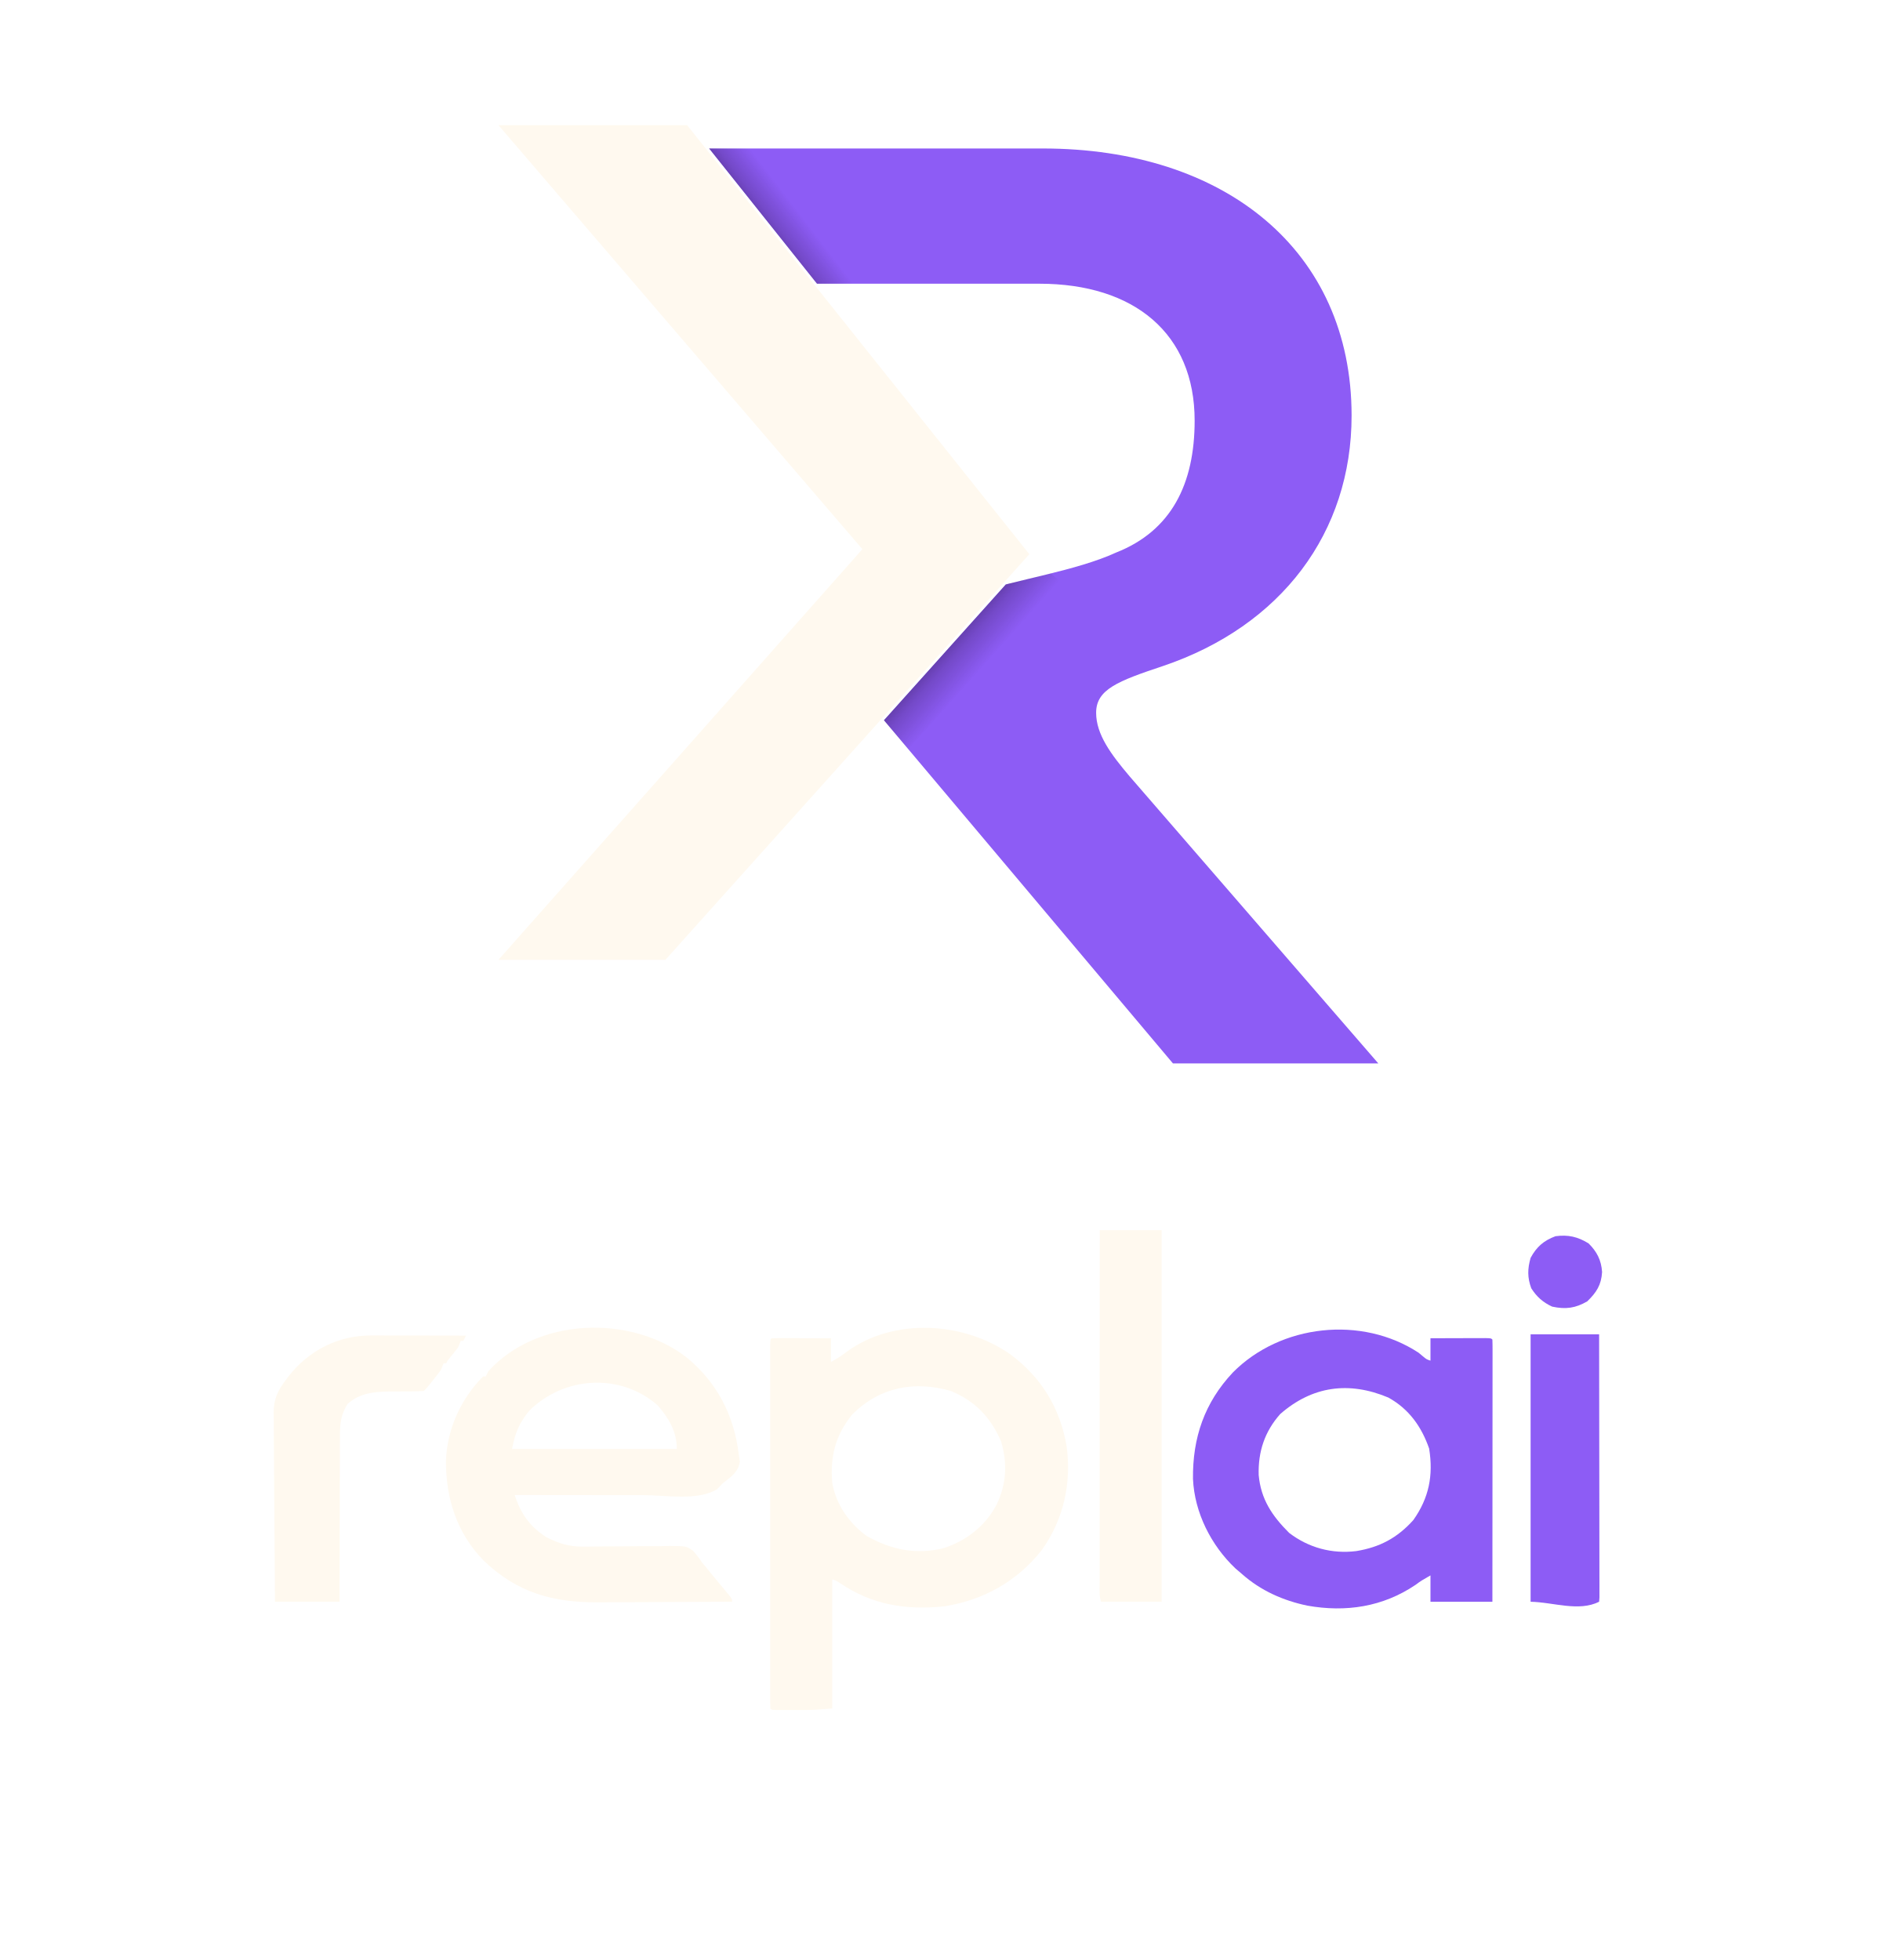
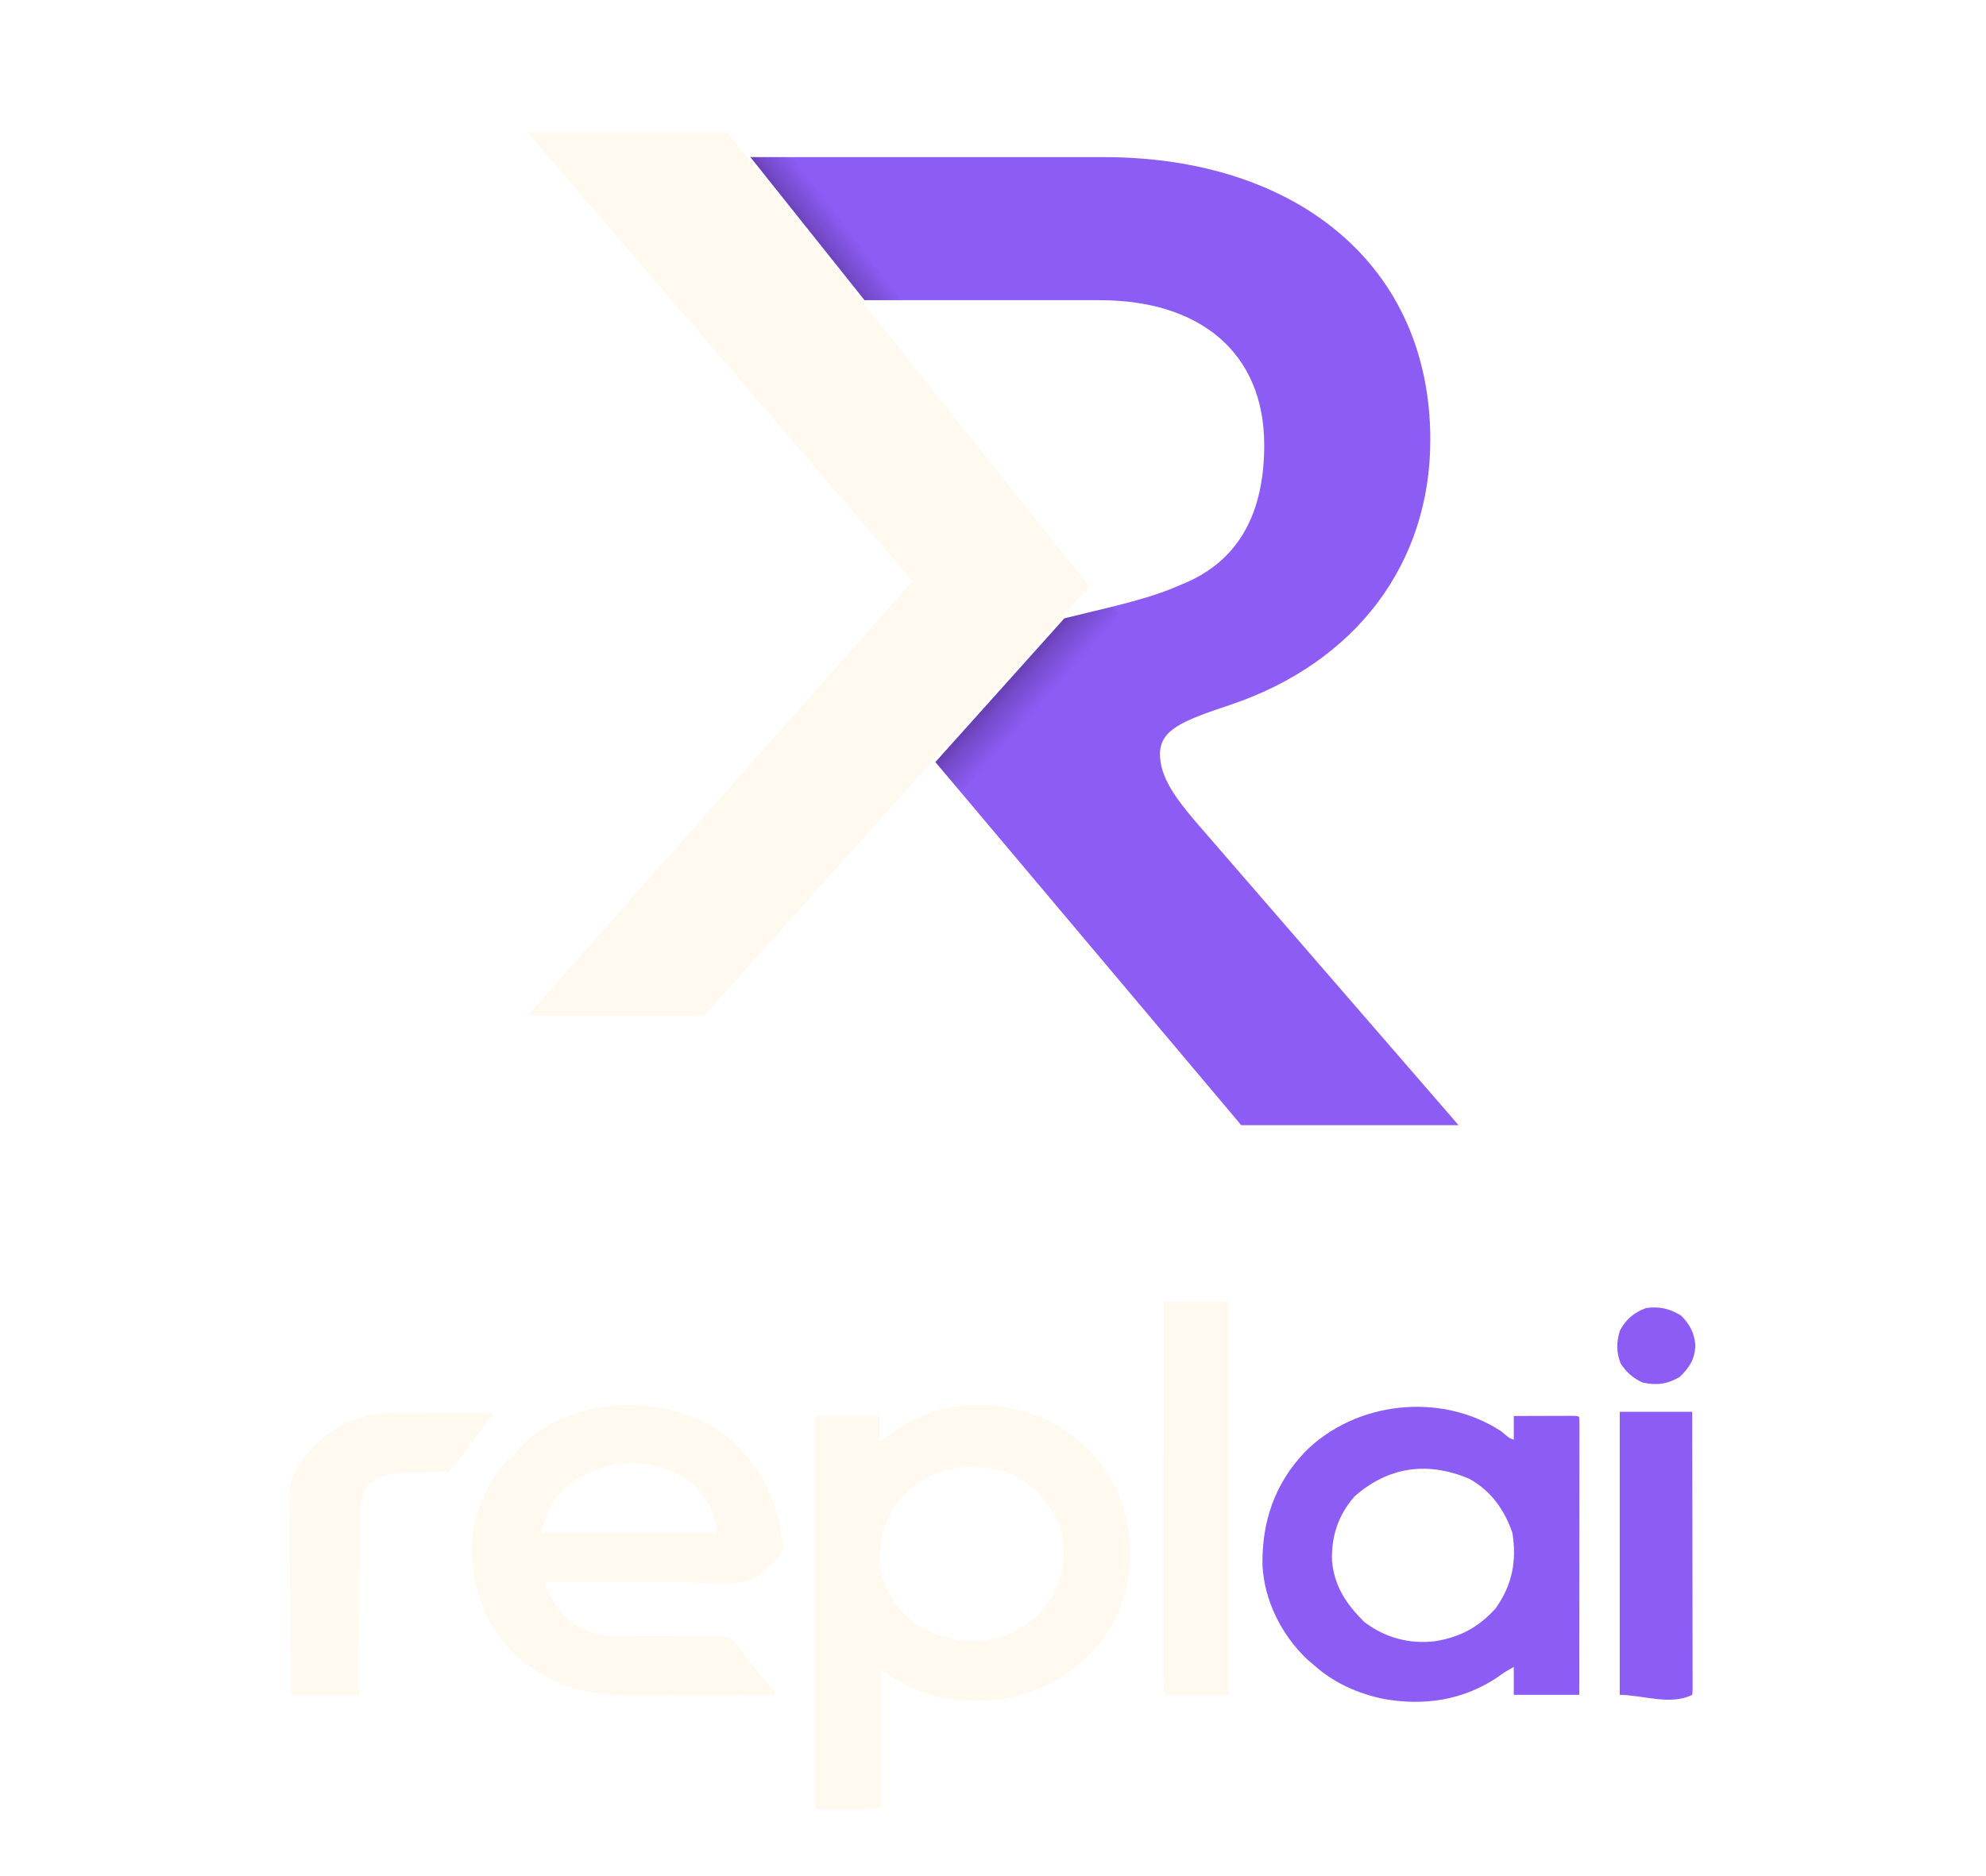
- <svg xmlns="http://www.w3.org/2000/svg" width="900" height="940" viewBox="0 0 900 940" role="img" aria-label="replai">
+ <svg xmlns="http://www.w3.org/2000/svg" width="900" height="850" viewBox="0 0 900 850" role="img" aria-label="replai">
  <g transform="translate(225 60) scale(.45)">
    <defs>
      <clipPath id="brandcut" clipPathUnits="userSpaceOnUse">
        <path d="M-300 -300 H1000 V1000 H-300 Z M16.518 -7.6 L133.77 -7.6 L340.095 251.061 L120.714 495.6 L16.444 495.6 L235.877 247.983 Z" clip-rule="evenodd" />
      </clipPath>
      <clipPath id="brandsurface" clipPathUnits="userSpaceOnUse">
        <path d="M174 0 H456 C565 0 641 61 641 160 C641 230 599 286 528 310 C501 319 488 324 488 338 C488 351 497 363 508 376 L657 548 H534 L358 339 C346 325 344 318 344 313 C344 295 375 278 413 267 C441 258 476 253 500 242 C533 229 547 201 547 163 C547 111 511 81 454 81 H294 C255 81 234 71 215 49 Z" transform="translate(-110 8)" />
      </clipPath>
      <linearGradient id="brandshadow0" gradientUnits="userSpaceOnUse" x1="133" y1="-6" x2="150" y2="-19">
        <stop offset="0" stop-color="#27103F" stop-opacity=".40" />
        <stop offset=".3" stop-color="#27103F" stop-opacity=".24" />
        <stop offset="1" stop-color="#27103F" stop-opacity="0" />
      </linearGradient>
      <linearGradient id="brandshadow1" gradientUnits="userSpaceOnUse" x1="338" y1="251" x2="356" y2="267">
        <stop offset="0" stop-color="#27103F" stop-opacity=".40" />
        <stop offset=".3" stop-color="#27103F" stop-opacity=".24" />
        <stop offset="1" stop-color="#27103F" stop-opacity="0" />
      </linearGradient>
    </defs>
    <g transform="translate(-4.448399 10.67616) scale(1.779359)">
      <g clip-path="url(#brandcut)">
        <path d="M174 0 H456 C565 0 641 61 641 160 C641 230 599 286 528 310 C501 319 488 324 488 338 C488 351 497 363 508 376 L657 548 H534 L358 339 C346 325 344 318 344 313 C344 295 375 278 413 267 C441 258 476 253 500 242 C533 229 547 201 547 163 C547 111 511 81 454 81 H294 C255 81 234 71 215 49 Z" transform="translate(-110 8)" fill="#8D5CF5" />
        <g clip-path="url(#brandsurface)">
          <path d="M133 -6 L338 251 L355 238 L150 -19 Z" fill="url(#brandshadow0)" />
        </g>
        <g clip-path="url(#brandsurface)">
          <path d="M338 251 L120 494 L138 510 L356 267 Z" fill="url(#brandshadow1)" />
        </g>
      </g>
      <path d="M0 0 H113 L318 257 L100 500 H0 L218 254 Z" transform="translate(20 -6)" fill="#FFF9EF" />
    </g>
  </g>
  <g transform="translate(131.8544 590) scale(0.6318681)">
    <g fill="#FFF9EF">
      <path d="M0 0 C23.3 17.37 37.49 40.31 42.47 69.12 C46.54 97.33 40.28 125.57 23.46 148.81 C4.65 172.44 -20.64 186.43 -50.34 191.18 C-79.43 194.17 -105.13 190.04 -129.48 173.5 C-132.28 171.68 -132.28 171.68 -135.28 170.68 C-135.28 203.02 -135.28 235.36 -135.28 268.68 C-142.3 269.27 -148.88 269.81 -155.85 269.82 C-156.6 269.82 -156.6 269.82 -160.37 269.82 C-161.89 269.82 -163.4 269.81 -164.96 269.81 C-166.52 269.81 -168.08 269.82 -169.69 269.82 C-171.17 269.82 -172.64 269.82 -174.16 269.82 C-175.51 269.82 -176.85 269.81 -178.23 269.81 C-181.28 269.68 -181.28 269.68 -182.28 268.68 C-182.38 265.1 -182.4 261.52 -182.4 257.94 C-182.41 256.8 -182.41 255.65 -182.41 254.47 C-182.41 250.61 -182.41 246.75 -182.41 242.88 C-182.41 240.13 -182.41 237.37 -182.41 234.61 C-182.42 227.1 -182.41 219.59 -182.41 212.07 C-182.41 204.23 -182.41 196.39 -182.41 188.55 C-182.41 175.38 -182.41 162.21 -182.41 149.03 C-182.4 133.78 -182.4 118.53 -182.41 103.27 C-182.41 90.2 -182.41 77.14 -182.41 64.07 C-182.41 56.25 -182.41 48.43 -182.41 40.61 C-182.42 33.27 -182.41 25.92 -182.41 18.57 C-182.41 15.87 -182.41 13.16 -182.41 10.45 C-182.41 6.78 -182.41 3.1 -182.4 -0.57 C-182.4 -2.64 -182.4 -4.7 -182.4 -6.82 C-182.28 -11.32 -182.28 -11.32 -181.28 -12.32 C-177.96 -12.41 -174.65 -12.42 -171.34 -12.41 C-169.31 -12.41 -167.28 -12.41 -165.19 -12.4 C-163.06 -12.4 -160.92 -12.39 -158.71 -12.38 C-156.57 -12.37 -154.43 -12.37 -152.22 -12.37 C-146.91 -12.35 -141.59 -12.34 -136.28 -12.32 C-136.28 -6.38 -136.28 -0.44 -136.28 5.68 C-129.28 1.68 -129.28 1.68 -124.21 -2.13 C-88.53 -28.18 -35.29 -24.94 0 0 Z M-120.21 45.62 C-133.04 61.6 -137 77.37 -135.28 97.68 C-132.32 113.92 -122.52 128.02 -109.28 137.68 C-91.03 148.09 -72.02 152.13 -51.21 147.12 C-33.77 141.63 -19.11 130.25 -10.53 113.93 C-3.04 98.09 -2.19 82.41 -7.28 65.68 C-15.27 47.58 -26.67 35.51 -45.28 27.68 C-73.19 19.76 -99.36 24.77 -120.21 45.62 Z " transform="translate(558.2773,94.31641)" />
      <path d="M0 0 C23.02 18.78 36.12 44.04 39.62 73.5 C39.77 74.43 39.77 74.43 40.5 79.12 C39.15 87.39 33.94 90.48 27.62 95.5 C26.14 97.03 24.65 98.55 23.12 100.12 C8.62 109.02 -15.46 104.63 -32.33 104.6 C-35.17 104.6 -38.01 104.59 -40.85 104.59 C-48.26 104.59 -55.67 104.58 -63.08 104.57 C-70.67 104.56 -78.26 104.55 -85.85 104.55 C-100.69 104.54 -115.53 104.52 -130.38 104.5 C-125.93 118.59 -118.86 128.49 -106.38 136.5 C-96.93 141.27 -89.03 143.78 -78.46 143.64 C-76.71 143.63 -74.96 143.61 -73.16 143.6 C-71.28 143.57 -69.41 143.55 -67.48 143.53 C-63.49 143.51 -59.51 143.5 -55.52 143.49 C-49.25 143.47 -42.98 143.44 -36.71 143.35 C-30.66 143.28 -24.6 143.27 -18.54 143.28 C-17.6 143.26 -17.6 143.26 -12.87 143.15 C-0.15 143.24 -0.15 143.24 4.95 146.85 C7.49 149.61 9.56 152.37 11.62 155.5 C13.03 157.19 14.43 158.88 15.88 160.62 C16.59 161.51 17.31 162.4 18.04 163.32 C20.11 165.86 22.2 168.39 24.3 170.9 C25.58 172.44 26.87 173.98 28.19 175.56 C28.8 176.29 28.8 176.29 31.88 179.97 C34.62 183.5 34.62 183.5 34.62 185.5 C18.38 185.59 2.13 185.66 -14.12 185.71 C-21.66 185.73 -29.21 185.76 -36.76 185.8 C-44.05 185.85 -51.35 185.87 -58.64 185.88 C-61.41 185.89 -64.18 185.9 -66.95 185.92 C-101.49 186.18 -128.54 178.62 -153.94 154.31 C-174.29 133.45 -182.77 107.06 -182.59 78.34 C-181.73 54.52 -171.21 31.34 -154.38 14.5 C-153.72 14.5 -153.06 14.5 -152.38 14.5 C-151.72 13.18 -151.06 11.86 -150.38 10.5 C-113.43 -30.29 -42.41 -32.7 0 0 Z M-119.56 40.69 C-127.1 50.2 -130.17 57.37 -132.38 69.5 C-91.12 69.5 -49.88 69.5 -7.38 69.5 C-7.38 56.3 -13.44 46.22 -21.88 36.44 C-50.48 11.4 -93.29 14.42 -119.56 40.69 Z " transform="translate(312.375,96.5)" />
      <path d="M0 0 C15.51 0 31.02 0 47 0 C47 93.06 47 186.12 47 282 C31.82 282 16.64 282 1 282 C-0.54 277.38 -0.12 272.91 -0.12 268.05 C-0.12 266.91 -0.12 265.76 -0.12 264.59 C-0.12 260.74 -0.12 256.89 -0.11 253.05 C-0.11 250.3 -0.11 247.55 -0.11 244.8 C-0.11 237.32 -0.11 229.84 -0.1 222.36 C-0.1 214.55 -0.09 206.73 -0.09 198.92 C-0.09 184.12 -0.08 169.32 -0.07 154.52 C-0.06 137.68 -0.06 120.83 -0.05 103.98 C-0.04 69.32 -0.02 34.66 0 0 Z " transform="translate(626,0)" />
      <path d="M0 0 C1.6 0 3.2 0 4.85 0 C6.57 0.01 8.29 0.01 10.06 0.02 C10.94 0.02 10.94 0.02 15.42 0.02 C21.06 0.03 26.71 0.04 32.35 0.05 C36.18 0.06 40 0.06 43.83 0.06 C53.21 0.08 62.59 0.09 71.98 0.11 C71.32 1.43 70.66 2.75 69.98 4.11 C69.32 4.11 68.66 4.11 67.98 4.11 C67.32 5.76 66.66 7.41 65.98 9.11 C63.34 12.47 60.68 15.81 57.98 19.11 C57.65 19.77 57.32 20.43 56.98 21.11 C56.32 21.11 55.66 21.11 54.98 21.11 C54.32 22.76 53.66 24.41 52.98 26.11 C51.2 28.55 49.36 30.95 47.48 33.3 C46.5 34.53 45.52 35.76 44.51 37.03 C41.98 40.11 41.98 40.11 39.98 42.11 C37.13 42.31 34.27 42.38 31.42 42.39 C29.67 42.41 27.92 42.43 26.12 42.45 C22.43 42.48 18.75 42.49 15.06 42.5 C2.8 42.67 -8.56 43.41 -18.02 52.11 C-22.94 60.09 -23.75 66.94 -23.68 76.1 C-23.69 76.78 -23.69 76.78 -23.72 80.24 C-23.74 84.73 -23.74 89.22 -23.73 93.72 C-23.75 96.84 -23.76 99.96 -23.78 103.09 C-23.82 111.29 -23.83 119.5 -23.83 127.7 C-23.84 136.08 -23.88 144.46 -23.91 152.84 C-23.98 169.26 -24.01 185.69 -24.02 202.11 C-40.19 202.11 -56.36 202.11 -73.02 202.11 C-73.21 182.13 -73.35 162.14 -73.44 142.16 C-73.48 132.88 -73.54 123.6 -73.63 114.32 C-73.72 105.36 -73.76 96.4 -73.78 87.44 C-73.8 84.02 -73.83 80.61 -73.87 77.19 C-73.93 72.4 -73.94 67.61 -73.93 62.82 C-73.96 61.42 -73.99 60.01 -74.02 58.57 C-73.94 48.42 -71.08 42.17 -65.02 34.11 C-64.31 33.15 -63.6 32.19 -62.86 31.2 C-47.43 11.42 -25.25 -0.04 0 0 Z " transform="translate(73.0249,79.88647)" />
    </g>
    <g fill="#8D5CF5">
      <path d="M0 0 C1.06 0.89 2.12 1.77 3.21 2.68 C6 5 6 5 9 6 C9 0.39 9 -5.22 9 -11 C16.65 -11.03 24.29 -11.05 31.94 -11.06 C33.03 -11.07 33.03 -11.07 38.56 -11.09 C39.6 -11.09 39.6 -11.09 44.84 -11.1 C46.76 -11.1 48.68 -11.11 50.66 -11.11 C55 -11 55 -11 56 -10 C56.1 -7.44 56.12 -4.88 56.12 -2.32 C56.12 -1.49 56.12 -1.49 56.12 2.75 C56.12 4.61 56.12 6.47 56.11 8.38 C56.11 10.32 56.11 12.26 56.11 14.26 C56.11 20.72 56.11 27.17 56.1 33.63 C56.1 38.09 56.09 42.55 56.09 47.01 C56.09 57.57 56.08 68.14 56.07 78.7 C56.06 90.73 56.06 102.75 56.05 114.78 C56.04 139.52 56.02 164.26 56 189 C40.49 189 24.98 189 9 189 C9 182.4 9 175.8 9 169 C2 173 2 173 -2.44 176.25 C-27.16 192.92 -55.26 197.15 -84.41 191.96 C-102.81 188.11 -119.83 180.57 -134 168 C-134.85 167.28 -134.85 167.28 -139.12 163.62 C-157.52 146.17 -170.07 121.35 -171.24 95.8 C-171.62 64.57 -162.53 37.94 -141 15 C-104.65 -21.71 -43.18 -28.37 0 0 Z M-105.06 46.56 C-116.86 59.86 -121.87 75.12 -121.38 92.79 C-119.71 111.21 -111.22 123.78 -98.31 136.69 C-83.57 148.01 -65.76 152.84 -47.3 150.54 C-29.48 147.62 -16.2 140.58 -4 127 C7.92 110.14 11.25 93.06 8 72.75 C2.21 56.1 -7.31 42.67 -23 34 C-52.82 21.48 -80.72 25.22 -105.06 46.56 Z " transform="translate(868,93)" />
      <path d="M0 0 C17.16 0 34.32 0 52 0 C52.05 26.45 52.08 52.9 52.1 79.35 C52.11 91.63 52.13 103.91 52.15 116.19 C52.17 128.03 52.18 139.87 52.19 151.71 C52.19 156.24 52.2 160.77 52.21 165.3 C52.23 171.62 52.23 177.93 52.23 184.25 C52.23 186.15 52.24 188.04 52.25 189.99 C52.25 191.7 52.24 193.41 52.24 195.17 C52.24 196.67 52.24 198.17 52.25 199.71 C52.16 200.79 52.08 201.88 52 203 C36.5 210.75 17.33 203.35 0 203 C0 136.01 0 69.02 0 0 Z " transform="translate(953,79)" />
      <path d="M0 0 C6.35 6.35 9.65 12.71 10.25 21.75 C9.67 31.54 5.98 37.22 -1 44 C-9.93 49.18 -17.38 50.21 -27.62 48 C-34.57 44.82 -39.41 40.51 -43.5 34.06 C-46.49 25.97 -46.38 19.27 -44 11 C-39.49 2.63 -34.06 -2.12 -25.12 -5.44 C-15.52 -6.75 -8.24 -5.05 0 0 Z " transform="translate(997,10)" />
    </g>
  </g>
</svg>
